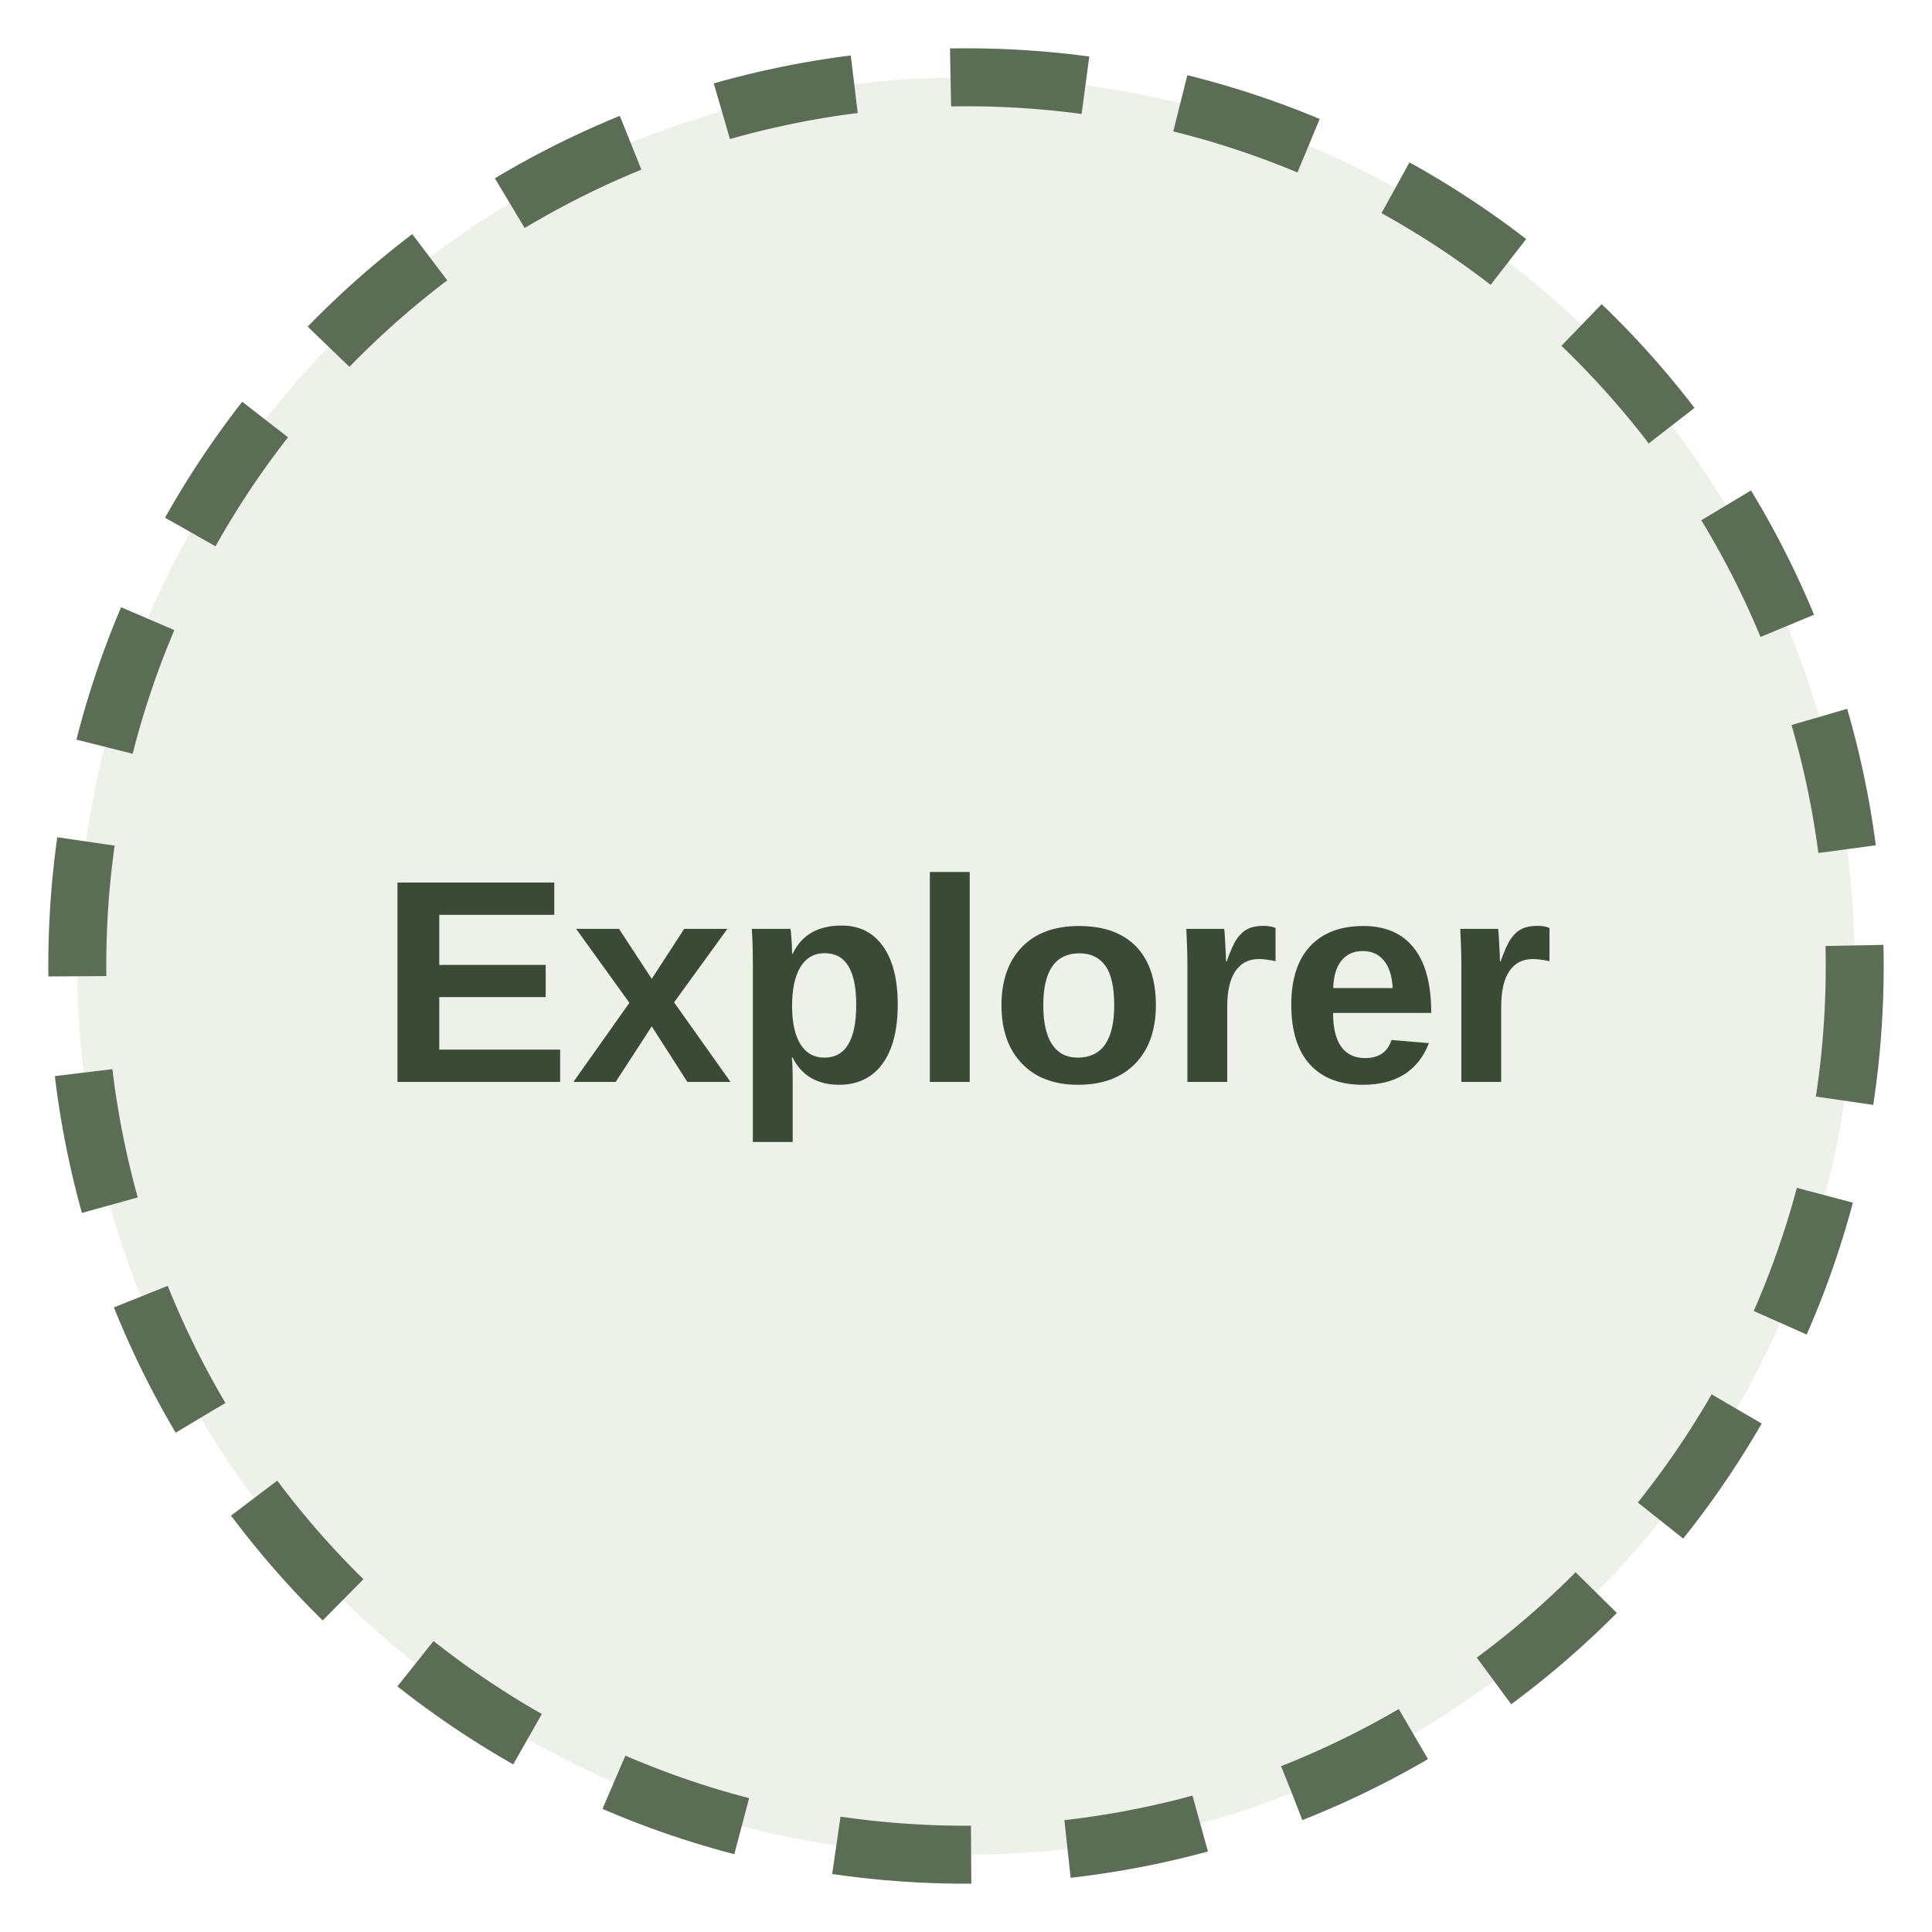
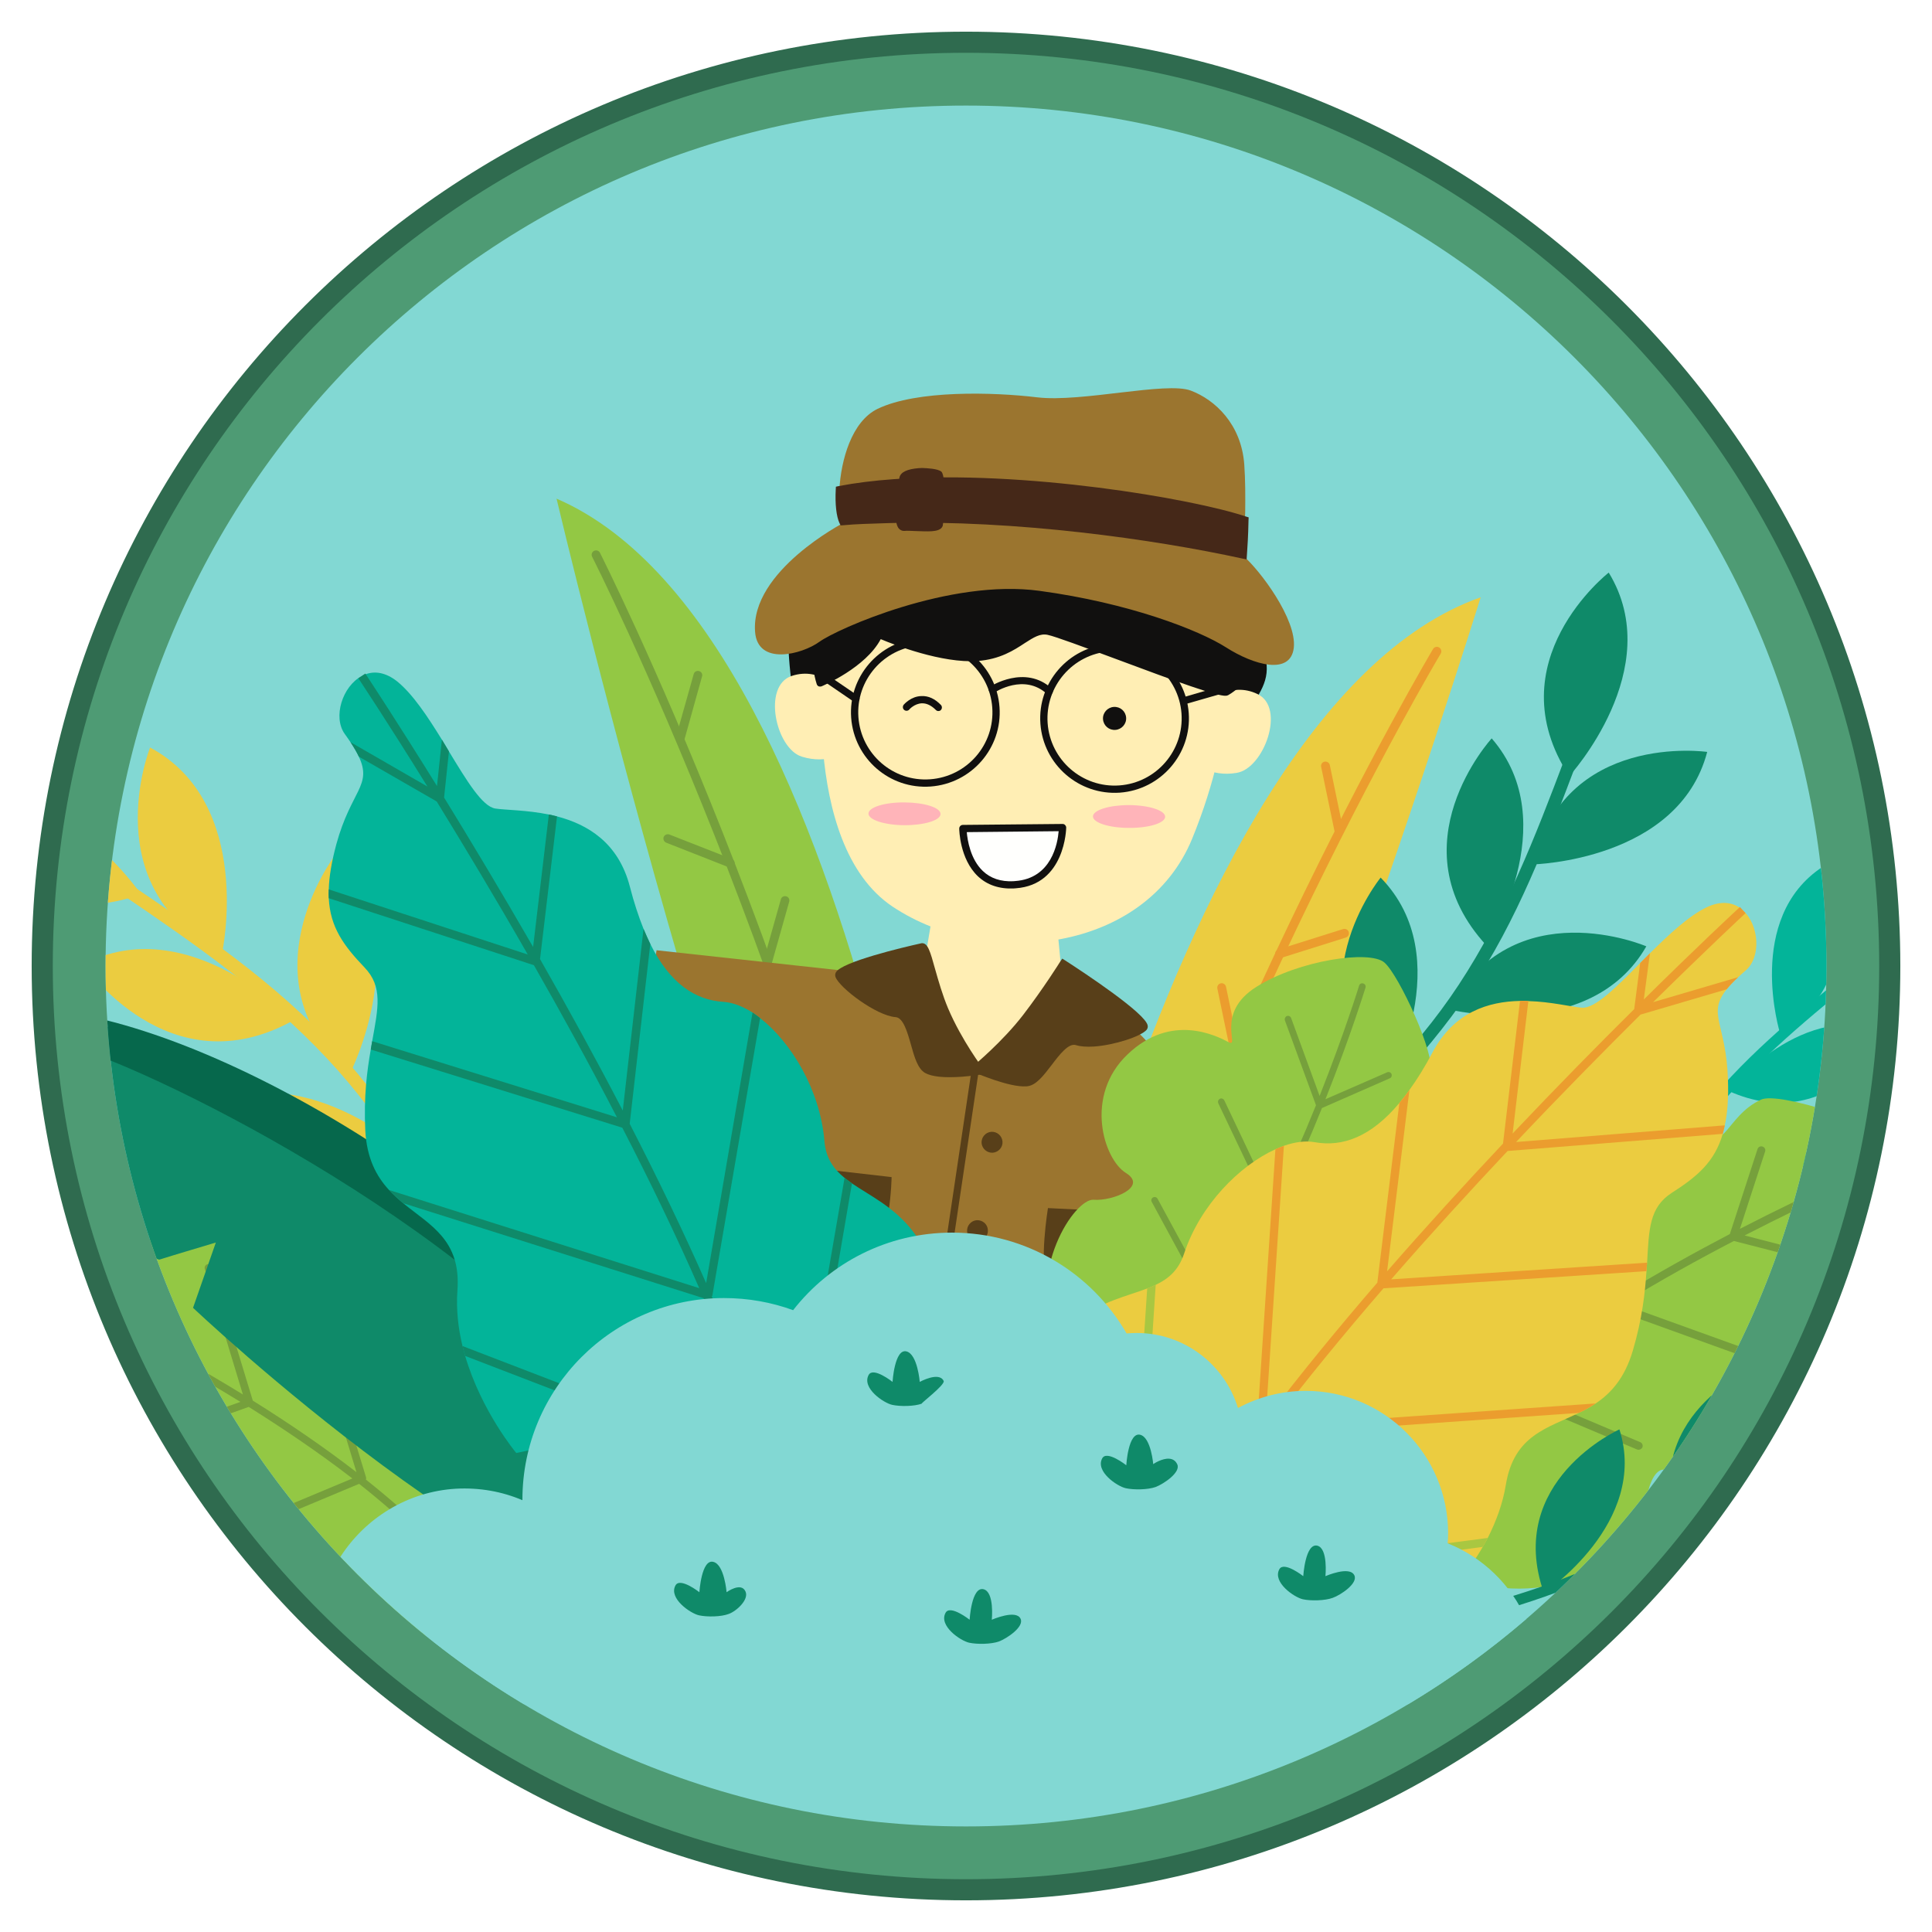
- <svg xmlns="http://www.w3.org/2000/svg" viewBox="0 0 200 200" role="img" aria-label="Explorer">
-   <circle cx="100" cy="100" r="92" fill="#eef1ea" stroke="#5b6e55" stroke-width="6" stroke-dasharray="14 10" />
-   <text x="100" y="112" text-anchor="middle" font-family="Arial, sans-serif" font-size="30" font-weight="700" fill="#3b4a36">Explorer</text>
+ <svg xmlns="http://www.w3.org/2000/svg" viewBox="117.0 17.0 366.0 366.0" role="img" aria-label="Explorer">
+   <defs>
+     <clipPath id="exc">
+       <circle cx="300" cy="200" r="163" />
+     </clipPath>
+   </defs>
+   <circle cx="300" cy="200" r="175" fill="#4E9B74" stroke="#2F6B4F" stroke-width="4" />
+   <circle cx="300" cy="200" r="163" fill="#82d8d3" />
+   <g clip-path="url(#exc)">
+     <g transform="translate(300 200) scale(0.29799) translate(-700.0 -600.0)">
+       <path d="M725.1 979.3C725.1 979.3 818.0 439.3 1027.2 365.6C1027.2 365.6 848.5 939.6 763.0 995.6L725.1 979.3Z" fill="#ebcc40" />
+       <path d="M746.6 992.5C745.2 992.0 744.5 990.5 744.9 989.1C839.0 663.8 995.4 401.1 996.9 398.5C997.7 397.1 999.5 396.7 1000.8 397.5C1002.1 398.3 1002.6 400.0 1001.8 401.4C1000.2 404.0 844.2 666.1 750.3 990.7C749.9 992.2 748.3 993.0 746.8 992.6C746.7 992.6 746.7 992.6 746.6 992.5Z" fill="#eb9d2e" />
+       <path d="M936.1 516.5C935.2 516.2 934.5 515.4 934.3 514.4L925.8 473.5C925.4 471.9 926.4 470.4 927.9 470.1C929.5 469.8 931.0 470.8 931.3 472.3L939.8 513.3C940.1 514.8 939.2 516.3 937.6 516.6C937.1 516.7 936.6 516.7 936.1 516.5Z" fill="#eb9d2e" />
+       <path d="M898.4 594.9C897.6 594.6 896.9 593.9 896.7 593.1C896.2 591.6 897.0 590.0 898.5 589.5L939.8 576.5C941.3 576.1 942.9 576.9 943.3 578.4C943.8 579.8 943.0 581.4 941.5 581.9L900.2 594.9C899.6 595.1 899.0 595.1 898.4 594.9Z" fill="#eb9d2e" />
+       <path d="M870.1 657.4C869.2 657.1 868.5 656.3 868.3 655.3L859.8 614.4C859.5 612.8 860.4 611.3 862.0 611.0C863.5 610.7 865.0 611.7 865.3 613.2L873.8 654.2C874.2 655.7 873.2 657.2 871.7 657.5C871.1 657.6 870.6 657.6 870.1 657.4Z" fill="#eb9d2e" />
+       <path d="M842.3 732.6C841.4 732.3 840.8 731.6 840.5 730.7C840.1 729.2 841.0 727.7 842.5 727.3L880.3 717.3C881.8 716.9 883.3 717.8 883.7 719.4C884.1 720.9 883.2 722.4 881.7 722.8L844.0 732.7C843.4 732.9 842.8 732.8 842.3 732.6Z" fill="#eb9d2e" />
+       <path d="M810.8 800.7C810.0 800.5 809.4 799.8 809.1 799.0L796.2 762.3C795.7 760.8 796.5 759.2 798.0 758.7C799.4 758.2 801.0 758.9 801.6 760.4L814.4 797.2C815.0 798.6 814.2 800.2 812.7 800.8C812.1 801.0 811.4 801.0 810.8 800.7Z" fill="#eb9d2e" />
+       <path d="M783.7 879.4C782.9 879.1 782.2 878.4 782.0 877.6C781.5 876.1 782.3 874.5 783.8 874.0L825.1 861.0C826.6 860.6 828.2 861.4 828.6 862.9C829.1 864.4 828.3 865.9 826.8 866.4L785.5 879.4C784.9 879.6 784.2 879.6 783.7 879.4Z" fill="#eb9d2e" />
+       <path d="M695.4 927.5C695.4 927.5 640.6 389.6 439.7 302.9C439.7 302.9 576.6 880.0 657.0 941.0L695.4 927.5Z" fill="#93c844" />
+       <path d="M673.3 939.1C674.7 938.7 675.6 937.2 675.3 935.8C604.7 609.2 468.6 340.0 467.3 337.3C466.6 335.9 464.9 335.4 463.5 336.1C462.2 336.8 461.6 338.4 462.3 339.8C463.7 342.5 599.5 611.1 669.8 937.0C670.2 938.5 671.6 939.4 673.1 939.1C673.2 939.1 673.3 939.1 673.3 939.1Z" fill="#76a03c" />
+       <path d="M519.2 457.6C520.0 457.3 520.8 456.6 521.1 455.7L532.2 415.9C532.7 414.5 531.8 412.9 530.3 412.5C528.8 412.1 527.3 412.9 526.9 414.4L515.7 454.2C515.3 455.6 516.2 457.2 517.6 457.6C518.1 457.7 518.7 457.7 519.2 457.6Z" fill="#76a03c" />
+       <path d="M550.9 537.3C551.7 537.1 552.4 536.5 552.8 535.6C553.3 534.2 552.6 532.6 551.2 532.0L511.4 516.4C510.0 515.9 508.4 516.6 507.8 518.0C507.3 519.4 508.0 521.0 509.4 521.6L549.1 537.2C549.7 537.5 550.4 537.5 550.9 537.3Z" fill="#76a03c" />
+       <path d="M574.5 600.8C575.4 600.5 576.2 599.8 576.4 598.8L587.6 559.1C588.0 557.6 587.2 556.1 585.7 555.7C584.2 555.3 582.7 556.1 582.3 557.6L571.1 597.3C570.7 598.8 571.5 600.3 573.0 600.8C573.5 600.9 574.0 600.9 574.5 600.8Z" fill="#76a03c" />
+       <path d="M596.8 676.7C597.7 676.5 598.4 675.9 598.7 675.0C599.2 673.5 598.4 671.9 596.9 671.4L560.5 659.1C559.0 658.6 557.4 659.4 556.9 660.8C556.4 662.3 557.2 663.9 558.7 664.4L595.1 676.7C595.7 676.9 596.3 676.9 596.8 676.7Z" fill="#76a03c" />
+       <path d="M623.2 745.9C623.9 745.7 624.6 745.1 624.9 744.3L640.1 709.0C640.7 707.6 640.1 706.0 638.7 705.4C637.2 704.8 635.6 705.4 635.0 706.8L619.8 742.1C619.2 743.5 619.9 745.2 621.3 745.8C621.9 746.1 622.6 746.1 623.2 745.9Z" fill="#76a03c" />
+       <path d="M644.5 825.2C645.3 824.9 646.0 824.3 646.3 823.5C646.9 822.1 646.2 820.5 644.8 819.9L605.0 804.3C603.6 803.7 602.0 804.4 601.4 805.9C600.8 807.3 601.5 808.9 603.0 809.5L642.7 825.1C643.3 825.3 644.0 825.3 644.5 825.2Z" fill="#76a03c" />
+       <path d="M1265.2 608.9C1230.9 636.9 1197.3 664.9 1169.9 700.0C1143.3 734.0 1124.5 773.9 1109.2 814.1C1107.7 818.1 1101.7 815.3 1103.2 811.4C1118.8 770.4 1138.2 730.7 1164.8 695.7C1192.1 660.0 1226.8 631.8 1261.4 603.5C1264.7 600.8 1268.5 606.2 1265.2 608.9L1265.2 608.9Z" fill="#03b499" />
+       <path d="M1255.5 609.9C1255.5 609.9 1292.5 542.8 1350.4 556.0C1350.4 556.0 1325.1 627.9 1255.5 609.9Z" fill="#03b499" />
+       <path d="M1217.5 642.7C1217.5 642.7 1194.9 569.6 1244.5 537.0C1244.5 537.0 1278.8 605.0 1217.5 642.7Z" fill="#03b499" />
+       <path d="M1184.7 679.4C1184.7 679.4 1232.4 619.6 1287.3 642.3C1287.3 642.3 1250.3 708.9 1184.7 679.4Z" fill="#03b499" />
+       <path d="M1132.0 752.2C1132.0 752.2 1183.0 695.1 1236.5 720.9C1236.5 720.9 1195.7 785.4 1132.0 752.2Z" fill="#03b499" />
+       <path d="M1159.3 709.0C1159.3 709.0 1118.3 644.3 1157.7 599.9C1157.7 599.9 1208.6 656.6 1159.3 709.0Z" fill="#03b499" />
+       <path d="M163.1 554.3C209.6 585.9 255.1 617.5 293.7 658.7C331.2 698.7 359.4 747.1 383.2 796.1C385.6 801.0 392.8 796.9 390.5 792.0C366.2 742.0 337.2 694.0 299.7 652.8C261.2 610.7 214.2 578.9 167.3 547.1C162.9 544.0 158.7 551.3 163.1 554.3L163.1 554.3Z" fill="#ebcc40" />
+       <path d="M175.5 554.4C175.5 554.4 121.3 473.9 49.6 497.0C49.6 497.0 89.6 585.0 175.5 554.4Z" fill="#ebcc40" />
+       <path d="M227.1 591.6C227.1 591.6 247.6 496.7 181.3 461.1C181.3 461.1 145.5 550.9 227.1 591.6Z" fill="#ebcc40" />
+       <path d="M272.7 634.4C272.7 634.4 205.7 564.1 139.0 598.9C139.0 598.9 193.1 679.0 272.7 634.4Z" fill="#ebcc40" />
+       <path d="M347.5 720.5C347.5 720.5 276.6 654.1 212.0 692.6C212.0 692.6 270.6 769.5 347.5 720.5Z" fill="#ebcc40" />
+       <path d="M308.1 668.9C308.1 668.9 352.7 582.6 298.0 530.9C298.0 530.9 240.0 608.3 308.1 668.9Z" fill="#ebcc40" />
+       <path d="M947.3 859.5C947.3 859.5 966.5 759.1 1007.1 728.8C1047.6 698.4 1070.3 750.1 1071.8 736.2C1073.2 722.2 1090.8 666.7 1133.3 679.1C1175.8 691.5 1176.3 712.5 1182.2 706.1C1188.2 699.6 1193.5 690.6 1205.3 685.0C1217.1 679.4 1281.3 701.5 1292.0 711.8C1302.8 722.0 1300.2 776.8 1283.0 811.2C1265.9 845.7 1237.1 827.9 1242.9 836.8C1248.7 845.7 1269.6 878.2 1241.2 914.7C1212.8 951.1 1163.0 941.0 1150.6 924.9C1138.3 908.9 1130.1 937.5 1132.6 951.6C1135.2 965.6 1084.7 1008.3 1024.5 992.3C964.4 976.3 947.3 859.5 947.3 859.5Z" fill="#93c844" />
+       <path d="M1277.6 729.5C1277.1 728.2 1275.6 727.6 1274.3 728.1C1273.4 728.5 1238.9 742.9 1192.0 767.1L1208.0 718.0C1208.5 716.6 1207.7 715.2 1206.4 714.8C1205.0 714.3 1203.6 715.1 1203.2 716.4L1185.6 770.4C1163.8 781.8 1139.8 795.1 1115.3 810.0L1141.1 725.9C1141.6 724.6 1140.8 723.1 1139.5 722.7C1138.1 722.3 1136.7 723.1 1136.3 724.4L1108.7 814.0C1085.1 828.6 1061.3 844.6 1039.0 861.8L1065.2 776.4C1065.7 775.1 1064.9 773.7 1063.6 773.2C1062.2 772.9 1060.8 773.6 1060.4 774.9L1032.6 865.2C1032.4 865.7 1032.5 866.2 1032.6 866.7C1002.8 890.2 976.1 915.6 956.9 942.2C956.1 943.3 956.3 944.9 957.5 945.7C957.8 946.0 958.1 946.1 958.5 946.2C959.4 946.3 960.4 946.0 961.0 945.2C980.3 918.6 1007.2 893.1 1037.2 869.6L1126.7 907.4C1126.8 907.4 1127.0 907.5 1127.2 907.5C1128.3 907.7 1129.5 907.1 1130.0 906.0C1130.5 904.7 1129.9 903.2 1128.6 902.7L1041.8 866.0C1064.0 848.9 1087.8 832.9 1111.4 818.3L1197.0 849.2C1197.1 849.2 1197.2 849.2 1197.4 849.3C1198.6 849.5 1199.8 848.8 1200.3 847.6C1200.7 846.3 1200.0 844.8 1198.7 844.4L1116.9 814.9C1141.8 799.7 1166.2 786.2 1188.2 774.8L1255.3 792.1C1255.4 792.1 1255.4 792.1 1255.5 792.1C1256.8 792.4 1258.1 791.6 1258.4 790.3C1258.8 788.9 1257.9 787.5 1256.6 787.2L1195.0 771.3C1241.3 747.4 1275.4 733.2 1276.2 732.9C1277.5 732.3 1278.2 730.8 1277.6 729.5Z" fill="#76a03c" />
+       <path d="M399.5 920.0C399.5 920.0 381.6 824.7 343.2 795.7C304.9 766.8 283.2 815.8 281.9 802.6C280.5 789.3 264.0 736.6 223.6 748.2C183.3 759.9 182.8 779.7 177.1 773.6C171.5 767.5 166.5 759.0 155.4 753.6C144.2 748.3 83.2 769.0 73.0 778.7C62.8 788.4 65.1 840.4 81.2 873.1C97.3 905.8 124.7 889.0 119.2 897.5C113.6 905.9 93.7 936.7 120.5 971.3C147.3 1006.0 194.7 996.5 206.4 981.3C218.2 966.2 225.9 993.4 223.4 1006.7C220.9 1020.0 268.7 1060.6 325.8 1045.7C382.9 1030.7 399.5 920.0 399.5 920.0Z" fill="#93c844" />
+       <path d="M86.6 795.6C87.1 794.4 88.5 793.8 89.8 794.3C90.6 794.6 123.3 808.4 167.7 831.5L152.7 784.9C152.3 783.6 153.0 782.2 154.2 781.8C155.5 781.4 156.9 782.1 157.3 783.4L173.8 834.7C194.4 845.5 217.2 858.2 240.3 872.4L216.1 792.6C215.7 791.3 216.4 790.0 217.7 789.6C219.0 789.2 220.3 789.9 220.7 791.2L246.6 876.3C268.9 890.2 291.4 905.5 312.5 921.8L287.9 840.8C287.5 839.5 288.2 838.2 289.5 837.8C290.8 837.4 292.1 838.1 292.5 839.4L318.6 925.1C318.7 925.6 318.7 926.1 318.5 926.5C346.7 948.9 372.0 973.1 390.1 998.3C390.9 999.4 390.6 1000.9 389.6 1001.7C389.3 1001.9 388.9 1002.1 388.6 1002.1C387.7 1002.3 386.7 1002.0 386.2 1001.2C368.0 975.9 342.6 951.7 314.2 929.2L229.2 964.8C229.1 964.8 228.9 964.9 228.7 964.9C227.6 965.1 226.5 964.5 226.1 963.5C225.5 962.2 226.1 960.8 227.4 960.3L309.9 925.8C288.8 909.5 266.3 894.3 244.0 880.3L162.7 909.3C162.6 909.4 162.4 909.4 162.3 909.4C161.2 909.7 160.0 909.0 159.6 907.9C159.2 906.6 159.8 905.2 161.1 904.8L238.7 877.1C215.2 862.6 192.1 849.8 171.3 838.8L107.6 855.0C107.5 855.0 107.5 855.0 107.4 855.0C106.2 855.3 104.9 854.5 104.6 853.3C104.3 852.0 105.1 850.7 106.4 850.3L164.8 835.4C121.0 812.7 88.7 799.1 87.9 798.8C86.7 798.2 86.1 796.8 86.6 795.6Z" fill="#76a03c" />
+       <path d="M187.4 786.6C192.6 784.9 223.1 775.8 223.1 775.8L208.6 817.3C208.6 817.3 421.7 1019.1 534.6 1013.9C534.6 1013.9 535.9 992.6 527.5 959.4C518.4 922.8 497.3 871.7 449.8 819.1C359.3 718.8 164.0 609.2 69.8 635.6C69.8 635.6 70.4 637.0 71.4 639.5C77.2 653.5 96.7 700.5 101.8 707.2C107.7 715.1 132.2 699.8 132.2 699.8L125.7 731.9C125.7 731.9 182.1 788.2 187.4 786.6Z" fill="#0f8a69" />
+       <path d="M137.5 653.2C201.2 674.1 417.8 783.5 492.3 909.7C502.8 927.4 513.4 942.3 523.8 954.7C514.7 918.1 493.7 867.0 446.2 814.4C355.6 714.1 160.3 604.4 66.2 630.8C66.2 630.8 66.7 632.3 67.7 634.8C82.0 637.3 104.6 642.5 137.5 653.2Z" fill="#06684c" />
+       <path d="M1080.8 467.7C1061.9 517.8 1042.8 567.1 1013.2 612.0C984.5 655.6 945.9 692.4 905.8 725.4C901.9 728.7 907.3 734.5 911.3 731.2C952.2 697.6 990.2 660.1 1020.0 616.2C1050.5 571.2 1069.4 520.5 1088.5 470.0C1090.3 465.2 1082.7 463.0 1080.8 467.7L1080.8 467.7Z" fill="#0f8a69" />
+       <path d="M1083.5 479.3C1083.5 479.3 1146.0 411.1 1108.6 349.9C1108.6 349.9 1036.0 406.5 1083.5 479.3Z" fill="#0f8a69" />
+       <path d="M1060.5 535.4C1060.5 535.4 1153.0 533.2 1171.2 463.9C1171.2 463.9 1080.0 450.7 1060.5 535.4Z" fill="#0f8a69" />
+       <path d="M1031.0 587.1C1031.0 587.1 1081.2 509.4 1034.2 455.3C1034.2 455.3 972.0 523.3 1031.0 587.1Z" fill="#0f8a69" />
+       <path d="M968.0 675.5C968.0 675.5 1013.7 595.1 963.6 543.8C963.6 543.8 905.5 615.2 968.0 675.5Z" fill="#0f8a69" />
+       <path d="M1007.0 627.6C1007.0 627.6 1096.8 649.7 1132.5 587.5C1132.5 587.5 1047.9 551.0 1007.0 627.6Z" fill="#0f8a69" />
+       <path d="M1236.2 881.4C1201.9 912.8 1167.8 943.6 1127.3 966.9C1088.0 989.6 1043.7 1003.1 999.7 1013.1C995.3 1014.1 997.3 1020.7 1001.6 1019.7C1046.5 1009.6 1090.7 995.3 1131.0 972.8C1172.2 949.8 1206.7 917.9 1241.2 886.1C1244.5 883.1 1239.5 878.3 1236.2 881.4L1236.2 881.4Z" fill="#0f8a69" />
+       <path d="M1233.7 891.3C1233.7 891.3 1308.9 862.8 1303.8 800.7C1303.8 800.7 1225.3 816.3 1233.7 891.3Z" fill="#0f8a69" />
+       <path d="M1194.0 925.9C1194.0 925.9 1266.6 960.4 1307.8 913.6C1307.8 913.6 1242.2 867.8 1194.0 925.9Z" fill="#0f8a69" />
+       <path d="M1150.9 954.5C1150.9 954.5 1220.2 913.9 1204.8 853.5C1204.8 853.5 1130.0 882.0 1150.9 954.5Z" fill="#0f8a69" />
+       <path d="M1067.4 998.6C1067.4 998.6 1134.3 954.0 1115.4 894.6C1115.4 894.6 1042.4 927.4 1067.4 998.6Z" fill="#0f8a69" />
+       <path d="M1116.4 976.6C1116.4 976.6 1177.5 1028.8 1229.5 994.5C1229.5 994.5 1178.1 933.1 1116.4 976.6Z" fill="#0f8a69" />
+       <path d="M681.9 548.3L669.5 622.0C669.5 622.0 685.3 671.3 714.6 661.7C743.9 652.1 761.6 613.1 761.6 613.1L756.4 558.5L681.9 548.3Z" fill="#ffeeb4" />
+       <path d="M589.0 382.1C589.0 382.1 589.0 428.5 597.0 438.2C604.9 447.9 859.8 465.7 871.3 446.1C882.8 426.6 894.3 418.6 886.2 398.1C878.0 377.5 694.0 299.2 589.0 382.1Z" fill="#11100f" />
+       <path d="M591.3 383.2C591.4 396.7 592.8 429.5 598.8 436.7C607.2 443.8 767.1 456.6 839.1 451.4C839.1 451.4 839.1 451.4 839.1 451.4C864.7 449.6 868.7 446.0 869.3 445.0C871.8 440.7 874.4 436.9 876.6 433.6C884.9 421.3 889.9 413.9 884.0 398.9C879.0 386.1 785.7 341.0 691.2 347.8C651.4 350.7 617.8 362.6 591.3 383.2ZM839.4 456.0C839.4 456.0 839.4 456.0 839.4 456.0C774.2 460.7 603.1 449.3 595.2 439.7C587.0 429.6 586.7 386.9 586.7 382.1L586.7 381.0L587.6 380.3C615.0 358.7 649.7 346.2 690.9 343.2C785.1 336.4 881.9 381.0 888.3 397.2C895.1 414.4 889.0 423.5 880.5 436.1C878.1 439.6 875.7 443.2 873.3 447.3C871.5 450.4 866.0 454.1 839.4 456.0Z" fill="#11100f" />
+       <path d="M620.6 425.9C620.6 425.9 608.1 409.3 589.2 415.6C570.4 421.8 579.0 461.7 595.6 466.9C612.2 472.1 623.4 464.0 623.4 464.0L620.6 425.9Z" fill="#ffeeb4" />
+       <path d="M853.0 433.2C853.0 433.2 867.6 418.4 885.5 427.2C903.3 436.0 889.4 474.3 872.2 477.2C855.0 480.2 845.1 470.5 845.1 470.5L853.0 433.2Z" fill="#ffeeb4" />
+       <path d="M610.2 394.5C610.2 394.5 593.0 522.0 653.4 562.3C713.8 602.5 814.1 591.5 843.8 519.0C873.5 446.5 867.4 392.1 867.4 392.1C867.4 392.1 725.8 321.7 610.2 394.5Z" fill="#ffeeb4" />
+       <path d="M607.3 420.1C607.3 420.1 636.4 407.9 644.7 389.2C644.7 389.2 681.7 405.7 707.2 403.8C732.7 401.9 739.9 384.5 752.4 387.2C765.0 389.9 860.6 428.4 865.6 425.8C870.6 423.1 892.4 405.7 883.1 393.8C873.8 381.8 867.9 350.2 795.0 346.8C722.1 343.3 682.8 345.2 658.2 350.9C633.6 356.6 595.6 382.9 607.3 420.1Z" fill="#11100f" />
+       <path d="M748.8 384.7C750.1 384.6 751.5 384.6 752.9 384.9C758.1 386.1 775.9 392.7 796.6 400.4C823.3 410.3 860.0 424.0 864.9 423.6L865.1 425.9L864.9 423.6C868.3 421.8 880.9 411.6 882.9 402.5C883.5 399.7 883.0 397.3 881.3 395.2C879.8 393.2 878.5 390.9 876.9 388.3C868.9 374.7 855.5 351.9 794.9 349.1C750.5 346.9 716.8 346.8 692.1 348.5C678.9 349.5 668.0 351.0 658.7 353.1C643.7 356.6 623.0 368.3 613.1 385.6C607.4 395.5 606.0 406.0 608.8 416.9C615.7 413.6 636.1 402.9 642.6 388.3C642.8 387.8 643.3 387.3 643.9 387.1C644.4 386.9 645.1 386.9 645.6 387.1C646.0 387.3 682.3 403.3 706.9 401.5C720.2 400.5 728.3 395.2 734.9 390.9C739.7 387.7 743.9 385.0 748.8 384.7ZM865.2 428.2C859.7 428.6 833.8 419.2 795.0 404.7C775.3 397.4 756.8 390.5 752.0 389.5C747.2 388.4 743.0 391.1 737.4 394.7C730.4 399.3 721.7 405.0 707.4 406.1C684.7 407.7 654.0 395.7 645.8 392.2C636.2 410.3 609.3 421.7 608.2 422.2C607.6 422.4 606.9 422.4 606.3 422.2C605.7 421.9 605.3 421.4 605.1 420.8C601.0 407.8 602.3 395.2 609.1 383.3C619.7 364.8 641.7 352.3 657.7 348.6C667.2 346.5 678.3 344.9 691.7 343.9C716.7 342.2 750.5 342.3 795.2 344.5C858.2 347.5 872.4 371.6 880.9 386.0C882.4 388.5 883.6 390.6 884.9 392.3C887.4 395.6 888.3 399.3 887.4 403.5C884.9 414.9 870.5 425.8 866.7 427.8C866.2 428.0 865.8 428.2 865.2 428.2Z" fill="#11100f" />
+       <path d="M908.4 397.6C906.4 415.5 882.8 408.6 865.4 397.5C848.0 386.4 803.7 369.2 746.7 361.5C689.7 353.7 617.9 385.8 606.8 393.9C595.6 402.0 567.4 409.3 565.9 387.4C563.1 348.9 622.1 318.3 622.1 318.3C622.0 318.0 621.8 317.8 621.7 317.5C619.9 313.8 619.0 306.2 619.5 297.2C620.5 278.4 627.3 253.8 643.8 245.8C668.7 233.8 717.2 235.1 745.4 238.5C773.5 241.8 827.4 228.3 842.9 234.2C858.3 240.0 875.0 255.5 876.9 281.1C877.6 290.8 877.6 301.5 877.5 311.0C877.2 324.8 876.4 336.2 876.2 338.7C876.2 339.0 876.2 339.2 876.2 339.2C887.1 348.6 910.3 379.7 908.4 397.6Z" fill="#9b752f" />
+       <path d="M878.1 314.3C843.8 302.8 736.6 284.6 654.2 290.5C641.4 291.4 629.5 292.9 619.1 294.9L617.3 295.3L617.2 297.1C616.7 306.3 617.6 314.3 619.6 318.5L620.3 319.9L621.9 319.8C629.9 319.0 640.0 318.8 648.7 318.5L652.1 318.4C731.3 316.3 819.6 328.7 875.8 341.0L878.4 341.5L878.7 336.9C878.9 333.6 879.4 327.6 879.6 316.5L879.7 314.8L878.1 314.3Z" fill="#452818" />
+       <path d="M671.1 396.2C647.6 397.9 629.9 418.4 631.6 441.8C633.3 465.3 653.7 483.0 677.2 481.3C700.7 479.6 718.4 459.2 716.7 435.7C715.0 412.2 694.5 394.5 671.1 396.2ZM677.5 485.9C651.5 487.8 628.9 468.2 627.0 442.2C625.1 416.2 644.7 393.5 670.8 391.6C696.8 389.7 719.4 409.4 721.3 435.4C723.2 461.4 703.5 484.0 677.5 485.9Z" fill="#11100f" />
+       <path d="M791.4 400.0C767.9 401.7 750.2 422.2 751.9 445.7C753.6 469.1 774.0 486.9 797.5 485.2C821.0 483.5 838.7 463.0 837.0 439.5C835.3 416.1 814.8 398.3 791.4 400.0ZM797.8 489.8C771.8 491.6 749.2 472.0 747.3 446.0C745.4 420.0 765.0 397.3 791.0 395.4C817.0 393.6 839.7 413.2 841.6 439.2C843.5 465.2 823.8 487.9 797.8 489.8Z" fill="#11100f" />
+       <path d="M799.5 442.2C799.7 445.0 797.6 447.4 794.8 447.6C792.0 447.8 789.6 445.7 789.4 443.0C789.2 440.2 791.3 437.8 794.1 437.6C796.9 437.4 799.3 439.5 799.5 442.2Z" fill="#11100f" />
+       <path d="M794.2 439.9C792.7 440.0 791.6 441.3 791.7 442.8C791.8 444.3 793.1 445.5 794.6 445.3C796.1 445.2 797.3 443.9 797.2 442.4C797.1 440.9 795.7 439.8 794.2 439.9ZM795.0 449.9C790.9 450.2 787.4 447.2 787.1 443.1C786.8 439.1 789.9 435.6 793.9 435.3C798.0 435.0 801.5 438.0 801.8 442.1C802.1 446.1 799.0 449.6 795.0 449.9Z" fill="#11100f" />
+       <path d="M753.1 427.6C752.5 427.7 751.9 427.5 751.4 427.0C737.0 413.9 718.8 425.7 718.0 426.2C716.9 426.9 715.5 426.6 714.8 425.5C714.1 424.4 714.4 423.0 715.4 422.3C715.7 422.2 737.5 408.1 754.5 423.6C755.4 424.5 755.5 425.9 754.6 426.9C754.2 427.3 753.7 427.6 753.1 427.6Z" fill="#11100f" />
+       <path d="M630.2 432.4C629.7 432.5 629.2 432.4 628.7 432.0L604.4 415.4C603.4 414.7 603.1 413.2 603.8 412.2C604.5 411.1 606.0 410.9 607.0 411.6L631.3 428.2C632.4 429.0 632.6 430.4 631.9 431.4C631.5 432.1 630.8 432.4 630.2 432.4Z" fill="#11100f" />
+       <path d="M840.1 433.3C839.0 433.4 838.0 432.7 837.7 431.6C837.4 430.4 838.1 429.1 839.3 428.8L870.2 419.8C871.4 419.5 872.7 420.2 873.0 421.4C873.4 422.6 872.7 423.9 871.5 424.3L840.6 433.2C840.4 433.3 840.2 433.3 840.1 433.3Z" fill="#11100f" />
+       <path d="M698.0 512.6L761.4 512.0C761.4 512.0 761.2 547.1 730.2 548.4C698.3 549.8 698.0 512.6 698.0 512.6Z" fill="#fffffd" />
+       <path d="M700.5 514.9C700.9 519.9 702.8 532.1 710.7 539.6C715.6 544.3 722.2 546.5 730.1 546.1L731.2 546.0C754.5 544.4 758.3 521.8 758.9 514.3L700.5 514.9ZM731.6 550.6L730.3 550.7C721.1 551.1 713.4 548.5 707.5 542.9C696.0 531.9 695.7 513.4 695.7 512.6C695.7 511.4 696.7 510.3 698.0 510.3L761.4 509.7C762.0 509.7 762.6 509.9 763.0 510.4C763.4 510.8 763.7 511.4 763.7 512.0C763.7 512.4 763.1 548.4 731.6 550.6Z" fill="#11100f" />
+       <path d="M682.6 437.9C681.9 438.0 681.3 437.7 680.8 437.2C677.9 434.3 674.9 432.9 671.9 433.0C667.2 433.2 663.9 436.9 663.9 437.0C663.1 437.9 661.6 438.0 660.7 437.2C659.7 436.4 659.6 434.9 660.4 433.9C660.6 433.7 665.0 428.5 671.7 428.4C676.1 428.2 680.2 430.1 684.0 434.0C684.9 434.9 684.9 436.4 684.0 437.3C683.6 437.7 683.1 437.9 682.6 437.9Z" fill="#11100f" />
+       <path d="M684.3 285.7C682.0 283.8 675.1 283.5 672.1 283.4C672.1 283.4 671.2 283.4 669.9 283.5C662.6 284.1 658.5 286.0 657.7 289.4C657.6 289.7 652.3 316.0 657.3 321.9C658.2 322.9 659.5 323.5 660.8 323.4C662.6 323.2 665.3 323.4 668.2 323.5C671.7 323.6 675.3 323.8 678.2 323.6C678.2 323.6 678.2 323.6 678.2 323.6C681.0 323.4 684.3 322.8 685.2 320.2C685.7 318.6 687.9 288.7 684.3 285.7Z" fill="#452818" />
+       <path d="M651.7 606.2L503.3 590.0C503.3 590.0 463.0 809.6 502.9 892.8C542.8 976.0 694.8 973.4 773.3 928.9C851.7 884.3 891.2 785.4 891.2 785.4C891.2 785.4 839.7 656.0 796.9 632.9C754.1 609.7 720.6 668.5 709.1 666.7C697.6 664.9 680.9 648.9 680.9 648.9L651.7 606.2Z" fill="#9b752f" />
+       <path d="M671.9 587.9C671.9 587.9 617.1 600.2 619.2 606.1C621.3 612.1 643.6 629.3 655.3 630.2C667.1 631.0 666.5 661.0 675.1 666.0C683.8 670.9 709.1 666.7 709.1 666.7C709.1 666.7 695.4 648.8 686.5 627.8C678.6 609.2 675.5 587.1 671.9 587.9Z" fill="#9b752f" />
+       <path d="M697.4 670.4C697.4 670.4 697.4 670.4 697.4 670.4C686.1 671.2 678.3 670.4 674.0 668.0C669.3 665.3 667.2 657.9 665.0 650.0C662.7 641.9 660.1 632.8 655.2 632.5C643.0 631.6 619.5 613.9 617.0 606.9C616.7 605.9 616.8 604.9 617.3 604.0C621.0 597.4 659.6 588.2 671.4 585.6L671.9 585.5C675.7 585.3 677.2 590.5 680.4 602.1C682.5 609.5 685.1 618.6 688.6 626.9C697.3 647.4 710.8 665.2 710.9 665.3L713.2 668.4L709.5 669.0C709.2 669.0 704.0 669.9 697.4 670.4Z" fill="#583f19" />
+       <path d="M761.9 598.5C761.9 598.5 817.2 634.3 813.1 639.1C808.9 643.8 781.8 651.7 770.6 648.1C759.4 644.6 748.9 672.8 739.0 674.2C729.1 675.5 705.9 665.4 705.9 665.4C705.9 665.4 724.8 650.0 738.2 632.4C751.2 615.4 761.9 598.5 761.9 598.5Z" fill="#9b752f" />
+       <path d="M738.3 676.5C727.6 677.3 705.9 667.9 705.0 667.5L701.6 666.0L704.5 663.6C704.7 663.5 723.3 648.1 736.4 631.0C749.2 614.3 759.8 597.4 759.9 597.2L761.2 595.3L763.1 596.5C775.2 604.3 814.5 630.3 815.5 637.9C815.7 638.9 815.4 639.8 814.8 640.6C811.0 644.9 794.2 650.3 781.4 651.2C776.6 651.5 772.8 651.2 769.9 650.3C765.2 648.8 759.4 656.4 754.4 663.0C749.4 669.5 744.7 675.7 739.3 676.4C739.0 676.5 738.7 676.5 738.3 676.5Z" fill="#583f19" />
+       <path d="M705.9 665.4L671.3 898.4" fill="#9b752f" />
+       <path d="M673.5 898.8L669.0 898.1L703.7 665.1L708.2 665.8L673.5 898.8Z" fill="#583f19" />
+       <path d="M723.2 711.6C723.5 715.2 720.7 718.4 717.0 718.7C713.4 718.9 710.2 716.2 709.9 712.5C709.7 708.9 712.4 705.7 716.1 705.4C719.7 705.2 722.9 707.9 723.2 711.6Z" fill="#583f19" />
+       <path d="M713.9 767.8C714.2 771.5 711.4 774.6 707.8 774.9C704.1 775.2 700.9 772.4 700.7 768.8C700.4 765.1 703.2 761.9 706.8 761.6C710.5 761.4 713.7 764.1 713.9 767.8Z" fill="#583f19" />
+       <path d="M702.3 838.7C702.5 842.3 699.8 845.5 696.1 845.8C692.5 846.0 689.3 843.3 689.0 839.6C688.8 836.0 691.5 832.8 695.2 832.5C698.8 832.3 702.0 835.0 702.3 838.7Z" fill="#583f19" />
+       <path d="M752.1 753.9L806.5 756.6C806.5 756.6 808.6 799.7 795.2 807.1C781.9 814.5 757.4 809.8 752.0 800.3C746.2 790.1 752.1 753.9 752.1 753.9Z" fill="#583f19" />
+       <path d="M598.6 728.0L652.7 734.2C652.7 734.2 652.1 777.3 638.2 783.8C624.4 790.4 600.3 784.2 595.5 774.3C590.4 763.8 598.6 728.0 598.6 728.0Z" fill="#583f19" />
+       <path d="M826.6 505.1C826.6 509.1 816.3 512.3 803.6 512.2C791.0 512.2 780.7 508.9 780.7 504.9C780.8 500.9 791.0 497.7 803.7 497.7C816.4 497.8 826.6 501.1 826.6 505.1Z" fill="#ffb4b9" />
+       <path d="M683.8 503.4C683.8 507.4 673.5 510.5 660.9 510.5C648.2 510.4 638.0 507.1 638.0 503.1C638.0 499.1 648.3 495.9 661.0 496.0C673.6 496.1 683.9 499.3 683.8 503.4Z" fill="#ffb4b9" />
+       <path d="M333.2 742.4C336.1 745.5 339.1 748.2 342.2 750.8C359.4 764.9 379.0 774.1 376.7 806.1C375.8 818.4 377.2 830.4 379.9 841.6C380.5 843.7 381.0 845.8 381.6 847.9C392.0 883.3 414.1 909.6 414.1 909.6L687.4 851.5C687.7 765.7 650.5 754.0 627.5 738.2C625.9 737.0 624.3 735.9 622.8 734.7C615.8 729.0 610.9 722.2 610.0 711.3C607.3 678.7 588.7 648.3 569.1 633.1C567.5 631.8 565.9 630.7 564.3 629.6C558.0 625.6 551.7 623.2 545.9 622.8C527.8 621.7 511.8 611.1 499.3 586.0C497.9 583.0 496.4 579.8 495.0 576.4C491.9 568.6 488.9 559.7 486.3 549.5C479.0 521.4 459.2 509.9 440.0 504.9C438.3 504.4 436.6 504.1 434.8 503.7C420.6 500.8 407.4 500.9 400.8 499.9C392.4 498.6 382.5 482.0 371.3 463.6C369.9 461.1 368.3 458.7 366.8 456.1C357.9 441.7 348.4 427.2 338.4 419.1C331.1 413.3 324.2 412.4 318.4 414.5C317.4 414.8 316.6 415.2 315.8 415.7C303.6 422.2 297.4 441.7 305.0 452.4C306.4 454.3 307.6 456.1 308.7 457.7C311.0 461.2 312.8 464.3 314.0 466.9C322.7 485.3 309.1 488.3 299.7 522.6C296.7 533.8 295.1 543.2 294.9 551.3C294.8 553.2 294.8 555.1 294.9 556.9C295.8 575.4 304.4 587.1 317.6 600.9C329.4 613.2 326.3 626.6 322.5 647.8C322.2 649.5 321.9 651.3 321.6 653.1C319.2 666.6 317.1 683.2 318.1 704.3C319.0 722.3 325.2 733.7 333.2 742.4Z" fill="#03b499" />
+       <path d="M333.2 742.4C336.1 745.5 339.1 748.2 342.2 750.8L533.2 811.2C543.1 834.4 552.1 857.0 559.6 878.7C559.7 878.8 559.7 878.9 559.7 879.0L562.2 878.1L564.8 877.2C557.2 855.5 548.3 832.9 538.3 809.8L538.7 809.8L569.1 633.1C567.5 631.8 565.9 630.7 564.3 629.6L534.8 801.6C520.1 768.2 503.5 733.9 486.2 700.3L499.3 586.0C497.9 583.0 496.4 579.8 495.0 576.4L481.8 691.9C464.5 658.6 446.6 626.1 429.2 595.6L440.0 504.9C438.3 504.4 436.6 504.1 434.8 503.7L424.8 587.9C404.3 552.4 384.8 519.9 368.2 492.9L371.3 463.6C369.9 461.1 368.3 458.7 366.8 456.1L363.7 485.6C338.4 444.8 320.7 418.0 318.4 414.5C318.2 414.3 318.1 414.2 318.1 414.1L315.8 415.7L313.7 417.1C314.2 417.9 331.8 444.2 357.6 485.9L308.7 457.7C311.0 461.2 312.8 464.3 314.0 466.9L363.5 495.4C380.4 522.9 400.5 556.2 421.4 592.7L294.9 551.3C294.8 553.2 294.8 555.1 294.9 556.9L425.3 599.5C442.8 630.1 460.8 662.8 478.1 696.2L322.5 647.8C322.2 649.5 321.9 651.3 321.6 653.1L481.5 702.8C499.0 736.7 515.7 771.2 530.4 804.8L333.2 742.4Z" fill="#0f8a69" />
+       <path d="M599.4 870.2L605.1 869.0L627.5 738.2C625.9 737.0 624.3 735.9 622.8 734.7L599.4 870.2Z" fill="#0f8a69" />
+       <path d="M379.9 841.6C380.5 843.7 381.0 845.8 381.6 847.9L496.5 892.1L506.0 890.1L379.9 841.6Z" fill="#0f8a69" />
+       <path d="M872.0 894.0C872.0 894.0 953.3 870.1 975.1 834.2C996.9 798.3 952.3 783.8 963.7 781.4C975.1 779.1 1019.5 760.1 1005.8 726.0C992.2 692.0 974.8 693.3 979.6 687.8C984.4 682.4 991.4 677.3 995.1 667.1C998.8 657.0 975.3 605.8 966.0 597.8C956.7 589.7 911.7 596.3 884.7 613.2C857.7 630.1 874.7 652.4 866.9 648.4C859.1 644.3 830.5 629.7 802.8 656.1C775.0 682.4 787.4 722.8 801.7 731.6C815.9 740.5 792.9 749.6 781.1 748.6C769.4 747.7 738.2 792.8 756.3 841.1C774.3 889.4 872.0 894.0 872.0 894.0Z" fill="#93c844" />
+       <path d="M952.5 611.1C953.7 611.4 954.3 612.6 954.0 613.7C953.7 614.5 944.7 644.1 928.5 684.7L967.7 667.6C968.8 667.1 970.0 667.6 970.5 668.6C970.9 669.7 970.5 671.0 969.4 671.4L926.3 690.3C918.7 709.2 909.6 730.1 899.3 751.5L966.6 723.4C967.6 722.9 968.9 723.4 969.3 724.5C969.8 725.6 969.3 726.8 968.2 727.3L896.5 757.3C886.4 777.9 875.1 798.8 862.8 818.6L931.0 790.0C932.1 789.6 933.4 790.1 933.8 791.2C934.2 792.3 933.7 793.5 932.7 793.9L860.5 824.2C860.1 824.3 859.6 824.3 859.2 824.2C842.3 850.7 823.4 874.8 803.1 892.8C802.2 893.6 800.9 893.5 800.1 892.6C799.9 892.4 799.8 892.1 799.7 891.8C799.5 891.1 799.7 890.2 800.3 889.6C820.7 871.6 839.5 847.4 856.5 820.8L818.1 750.0C818.0 749.9 818.0 749.7 817.9 749.6C817.6 748.6 818.0 747.6 818.9 747.1C820.0 746.6 821.2 746.9 821.8 748.0L859.1 816.7C871.4 796.9 882.7 776.0 892.8 755.4L860.4 687.3C860.3 687.2 860.3 687.1 860.3 686.9C860.0 686.0 860.4 684.9 861.4 684.4C862.4 683.9 863.7 684.4 864.2 685.4L895.1 750.5C905.6 728.8 914.8 707.6 922.5 688.5L902.7 634.5C902.7 634.5 902.7 634.5 902.7 634.4C902.4 633.4 903.0 632.2 904.0 631.8C905.1 631.4 906.3 632.0 906.7 633.1L924.8 682.6C940.7 642.4 949.7 613.2 949.9 612.5C950.2 611.4 951.4 610.7 952.5 611.1Z" fill="#76a03c" />
+       <path d="M1100.3 878.1C1096.9 880.4 1093.3 882.4 1089.6 884.1C1069.6 893.9 1048.4 898.2 1043.2 929.8C1041.2 942.0 1036.9 953.3 1031.7 963.6C1030.7 965.5 1029.6 967.5 1028.5 969.3C1010.1 1001.3 982.5 1021.7 982.5 1021.7L730.5 901.2C750.3 817.6 789.2 815.0 815.2 805.0C817.1 804.3 818.9 803.5 820.6 802.7C828.8 798.8 835.1 793.4 838.6 783.0C848.8 751.9 874.0 726.8 896.7 716.5C898.5 715.7 900.3 715.0 902.1 714.3C909.2 711.8 915.9 711.0 921.6 712.0C939.5 715.2 957.5 708.6 975.5 687.1C977.6 684.5 979.8 681.8 981.9 678.8C986.9 671.9 991.8 664.0 996.7 654.7C1010.4 629.1 1032.3 622.6 1052.2 622.2C1054.0 622.1 1055.7 622.2 1057.5 622.3C1072.0 622.7 1084.9 626.0 1091.5 626.5C1099.9 627.2 1113.5 613.4 1128.6 598.1C1130.6 596.1 1132.7 594.0 1134.8 591.9C1146.8 580.0 1159.5 568.1 1171.0 562.6C1179.5 558.6 1186.5 559.4 1191.7 562.8C1192.5 563.3 1193.2 563.9 1193.9 564.6C1204.2 573.8 1205.7 594.2 1195.7 602.8C1193.9 604.3 1192.3 605.8 1190.9 607.1C1187.8 610.0 1185.4 612.5 1183.6 614.8C1170.9 630.6 1183.4 636.7 1184.4 672.3C1184.8 683.9 1184.1 693.4 1182.4 701.3C1182.0 703.2 1181.6 705.0 1181.1 706.7C1175.9 724.6 1164.8 733.9 1148.7 744.2C1134.4 753.4 1134.2 767.2 1133.0 788.6C1132.8 790.4 1132.7 792.2 1132.6 794.0C1131.7 807.7 1129.9 824.3 1123.9 844.6C1118.8 861.8 1110.2 871.5 1100.3 878.1Z" fill="#ebcc40" />
+       <path d="M1100.3 878.1C1096.9 880.4 1093.3 882.4 1089.6 884.1L889.8 898.1C874.7 918.3 860.7 938.2 848.3 957.5C848.2 957.6 848.1 957.7 848.1 957.8L845.9 956.4L843.6 954.9C856.0 935.6 870.1 915.7 885.2 895.5L884.8 895.5L896.7 716.5C898.5 715.7 900.3 715.0 902.1 714.3L890.5 888.4C912.6 859.4 936.7 830.0 961.5 801.3L975.5 687.1C977.6 684.5 979.8 681.8 981.9 678.8L967.7 794.1C992.3 765.9 1017.4 738.4 1041.4 712.9L1052.2 622.2C1054.0 622.1 1055.7 622.2 1057.5 622.3L1047.5 706.5C1075.7 676.7 1102.3 649.7 1124.8 627.4L1128.6 598.1C1130.6 596.1 1132.7 594.0 1134.8 591.9L1130.9 621.3C1165.1 587.5 1188.5 565.7 1191.7 562.8C1191.8 562.6 1191.9 562.5 1192.0 562.5L1193.9 564.6L1195.6 566.4C1194.8 567.1 1171.7 588.6 1136.8 623.0L1190.9 607.1C1187.8 610.0 1185.4 612.5 1183.6 614.8L1128.8 630.9C1105.9 653.7 1078.6 681.3 1049.7 711.9L1182.4 701.3C1182.0 703.2 1181.6 705.0 1181.1 706.7L1044.3 717.6C1020.1 743.3 995.0 770.8 970.3 799.2L1133.0 788.6C1132.8 790.4 1132.7 792.2 1132.6 794.0L965.4 804.9C940.5 833.7 916.2 863.3 894.0 892.5L1100.3 878.1Z" fill="#eb9d2e" />
+       <path d="M811.6 940.0L806.4 937.5L815.2 805.0C817.1 804.3 818.9 803.5 820.6 802.7L811.6 940.0Z" fill="#a9c741" />
+       <path d="M1031.7 963.6C1030.7 965.5 1029.6 967.5 1028.5 969.3L906.6 985.4L897.8 981.2L1031.7 963.6Z" fill="#a9c741" />
+       <path d="M1056.1 1015.2C1032.7 1035.3 1007.7 1053.4 981.1 1069.3L418.9 1069.3C375.8 1043.5 336.6 1011.9 302.3 975.6C318.1 951.0 345.0 934.1 375.8 932.3C390.8 931.5 405.1 934.1 418.0 939.6L418.0 939.3C418.0 868.5 475.4 811.1 546.1 811.1C561.6 811.1 576.4 813.8 590.1 818.8C613.5 788.8 650.0 769.5 691.1 769.5C738.6 769.5 780.0 795.3 802.1 833.6C804.2 833.4 806.3 833.3 808.5 833.3C838.8 833.3 864.5 853.4 872.9 881.0C885.7 874.1 900.4 870.1 916.0 870.1C966.0 870.1 1006.5 910.7 1006.5 960.7C1006.5 962.8 1006.4 964.9 1006.2 967.0C1028.5 975.9 1046.5 993.3 1056.1 1015.2Z" fill="#82d8d3" />
+       <path d="M914.2 1002.6C908.7 1001.4 894.7 991.8 899.2 983.5C902.1 978.2 914.4 987.9 914.4 987.9C914.4 987.9 915.7 966.8 923.3 968.5C930.3 970.2 928.5 987.9 928.5 987.9C928.5 987.9 944.0 981.1 946.9 987.4C949.3 992.5 938.2 999.9 933.1 1001.7C928.2 1003.5 919.3 1003.7 914.2 1002.6Z" fill="#0f8a69" />
+       <path d="M801.6 932.0C796.1 930.8 782.1 921.3 786.6 913.0C789.5 907.6 801.9 917.4 801.9 917.4C801.9 917.4 803.1 896.2 810.7 898.0C817.8 899.7 819.1 917.4 819.1 917.4C812.4 921.0 829.8 906.9 834.3 916.8C836.7 921.9 825.6 929.3 820.6 931.2C815.6 933.0 806.7 933.1 801.6 932.0Z" fill="#0f8a69" />
+       <path d="M530.3 1012.8C524.8 1011.6 510.8 1002.0 515.3 993.8C518.2 988.4 530.5 998.1 530.5 998.1C530.5 998.1 531.8 977.0 539.3 978.8C546.4 980.4 547.8 998.1 547.8 998.1C547.8 998.1 557.0 991.4 559.8 997.6C562.2 1002.7 554.2 1010.1 549.2 1011.9C544.3 1013.8 535.4 1013.9 530.3 1012.8Z" fill="#0f8a69" />
+       <path d="M653.1 879.0C647.6 877.8 633.6 868.3 638.1 860.0C641.0 854.6 653.3 864.4 653.3 864.4C653.3 864.4 654.6 843.2 662.1 845.0C669.2 846.7 670.6 864.4 670.6 864.4C670.6 864.4 682.9 857.6 685.8 863.8C686.9 866.3 669.9 879.0 672.0 878.2C667.1 880.0 658.2 880.1 653.1 879.0Z" fill="#0f8a69" />
+       <path d="M702.0 1030.2C696.5 1029.0 682.5 1019.5 687.0 1011.2C689.9 1005.8 702.3 1015.6 702.3 1015.6C702.3 1015.6 703.5 994.4 711.1 996.2C718.2 997.9 716.4 1015.6 716.4 1015.6C716.4 1015.6 731.9 1008.8 734.7 1015.0C737.1 1020.1 726.0 1027.5 721.0 1029.4C716.0 1031.2 707.1 1031.3 702.0 1030.2Z" fill="#0f8a69" />
+     </g>
+   </g>
</svg>
